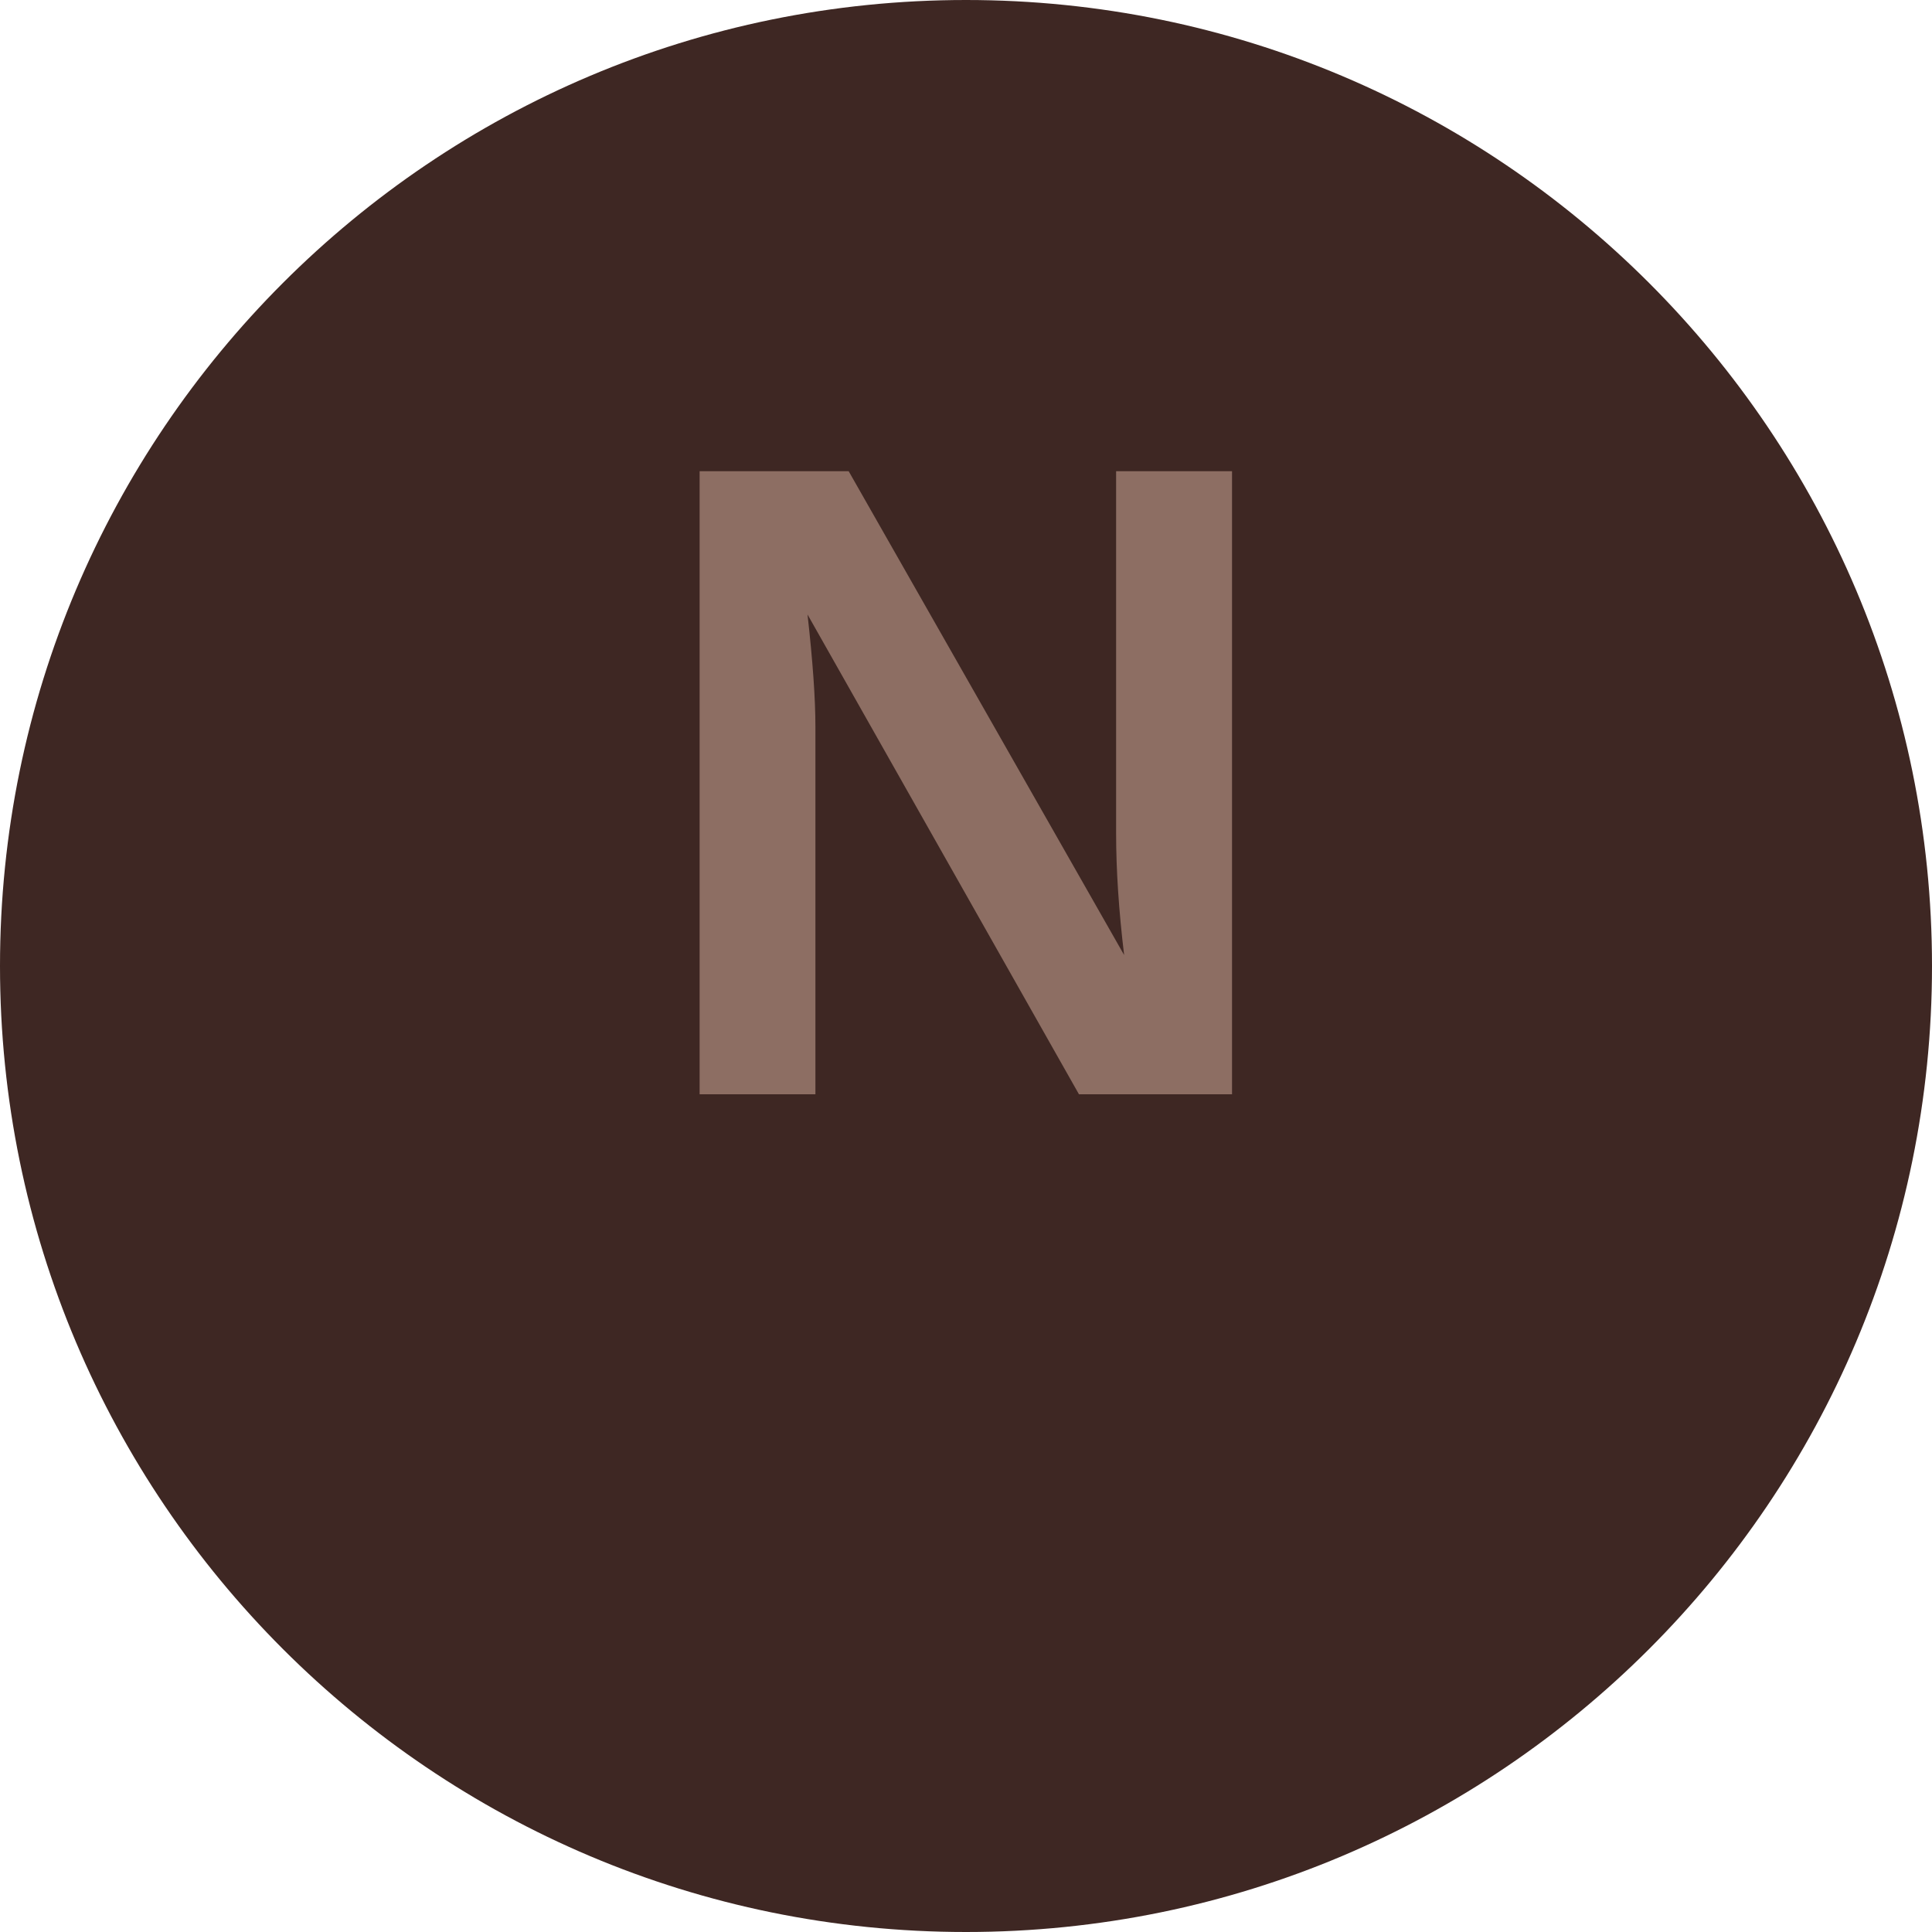
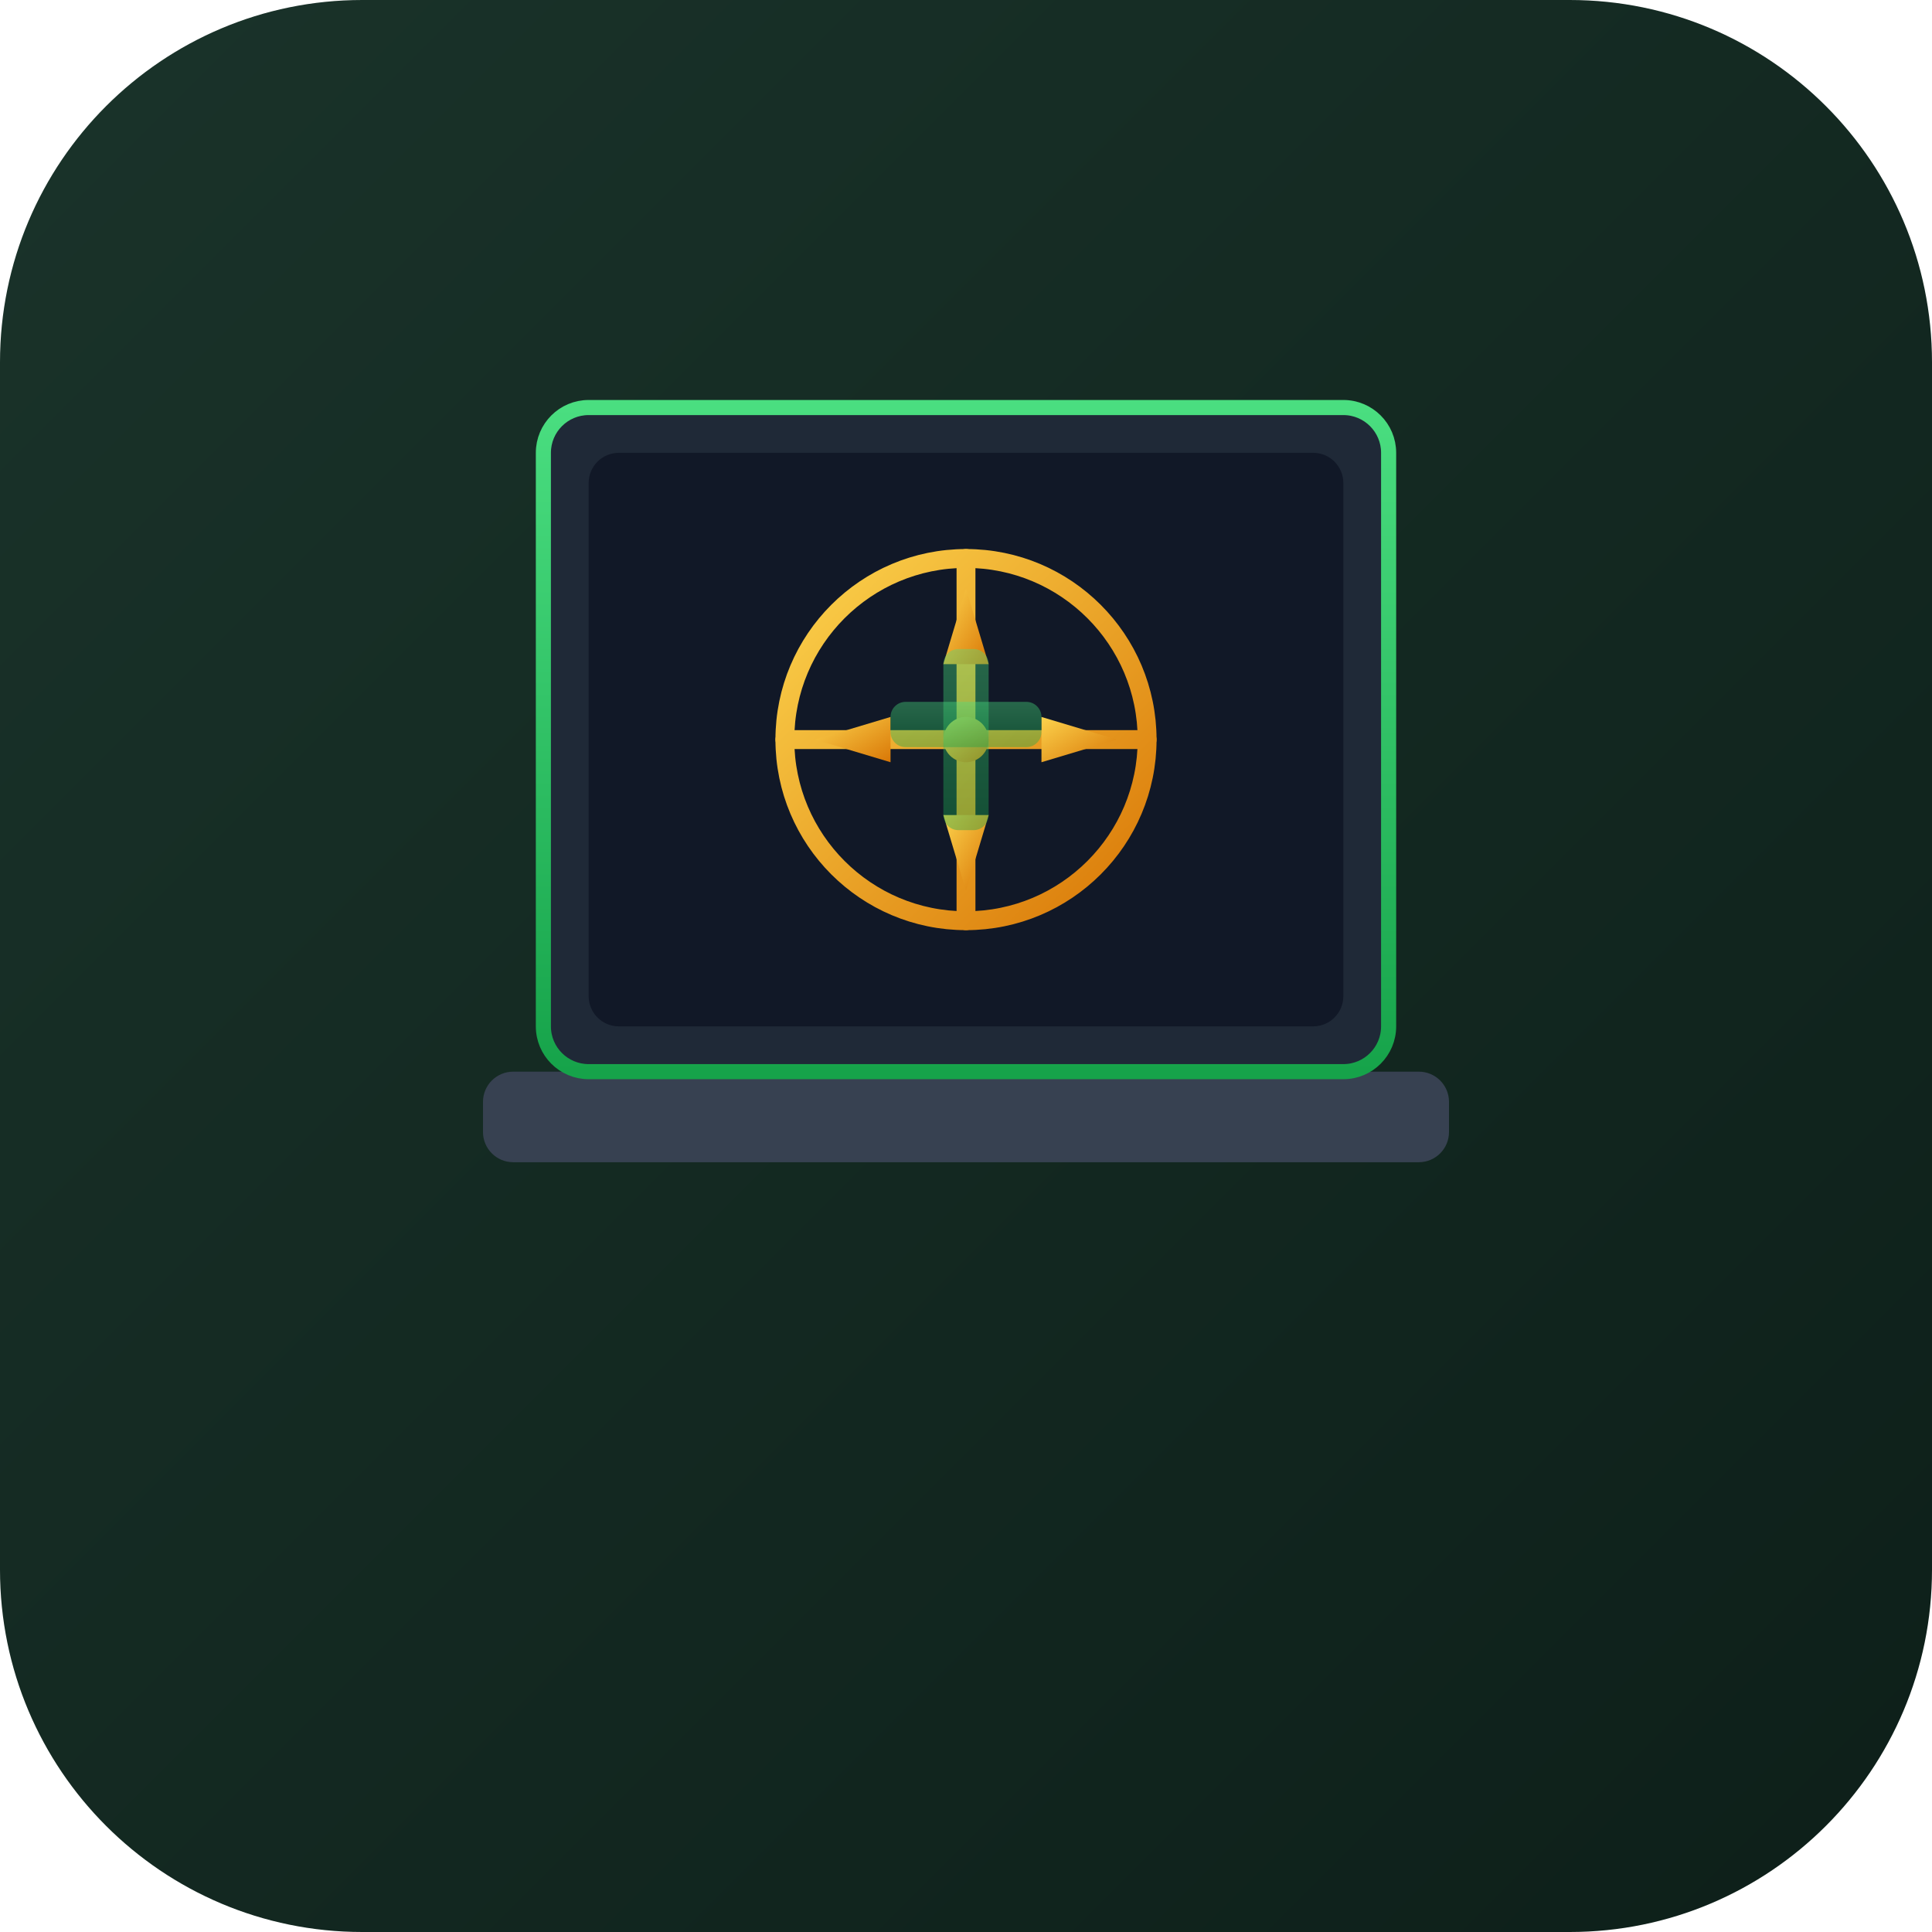
- <svg xmlns="http://www.w3.org/2000/svg" width="256" height="256" viewBox="0 0 256 256">
-   <circle cx="128" cy="128" r="128" fill="#3E2723" />
-   <text x="128" y="145" text-anchor="middle" font-family="Arial,Helvetica,sans-serif" font-weight="bold" font-size="120" fill="#8D6E63">N</text>
+ <svg xmlns="http://www.w3.org/2000/svg" viewBox="0 0 256 256" width="256" height="256">
+   <defs>
+     <linearGradient id="bg" x1="0%" y1="0%" x2="100%" y2="100%">
+       <stop offset="0%" stop-color="#1a332a" />
+       <stop offset="100%" stop-color="#0d1f19" />
+     </linearGradient>
+     <linearGradient id="grn" x1="0%" y1="0%" x2="0%" y2="100%">
+       <stop offset="0%" stop-color="#4ade80" />
+       <stop offset="100%" stop-color="#16a34a" />
+     </linearGradient>
+     <linearGradient id="gld" x1="0%" y1="0%" x2="100%" y2="100%">
+       <stop offset="0%" stop-color="#fcd34d" />
+       <stop offset="100%" stop-color="#d97706" />
+     </linearGradient>
+   </defs>
+   <rect width="256" height="256" rx="48" fill="url(#bg)" />
+   <rect x="64" y="142" width="128" height="12" rx="4" fill="#374151" />
+   <rect x="72" y="54" width="112" height="88" rx="6" fill="#1f2937" stroke="url(#grn)" stroke-width="2" />
+   <rect x="78" y="60" width="100" height="76" rx="4" fill="#111827" />
+   <circle cx="128" cy="98" r="24" fill="none" stroke="url(#gld)" stroke-width="2.5" />
+   <path d="M128 74 V122 M104 98 H152" stroke="url(#gld)" stroke-width="2.5" stroke-linecap="round" />
+   <polygon points="128,78 125,88 131,88" fill="url(#gld)" />
+   <polygon points="128,118 125,108 131,108" fill="url(#gld)" />
+   <polygon points="148,98 138,95 138,101" fill="url(#gld)" />
+   <polygon points="108,98 118,95 118,101" fill="url(#gld)" />
+   <circle cx="128" cy="98" r="3" fill="url(#gld)" />
+   <rect x="125" y="86" width="6" height="24" rx="2" fill="url(#grn)" opacity="0.4" />
+   <rect x="118" y="93" width="20" height="6" rx="2" fill="url(#grn)" opacity="0.4" />
</svg>
